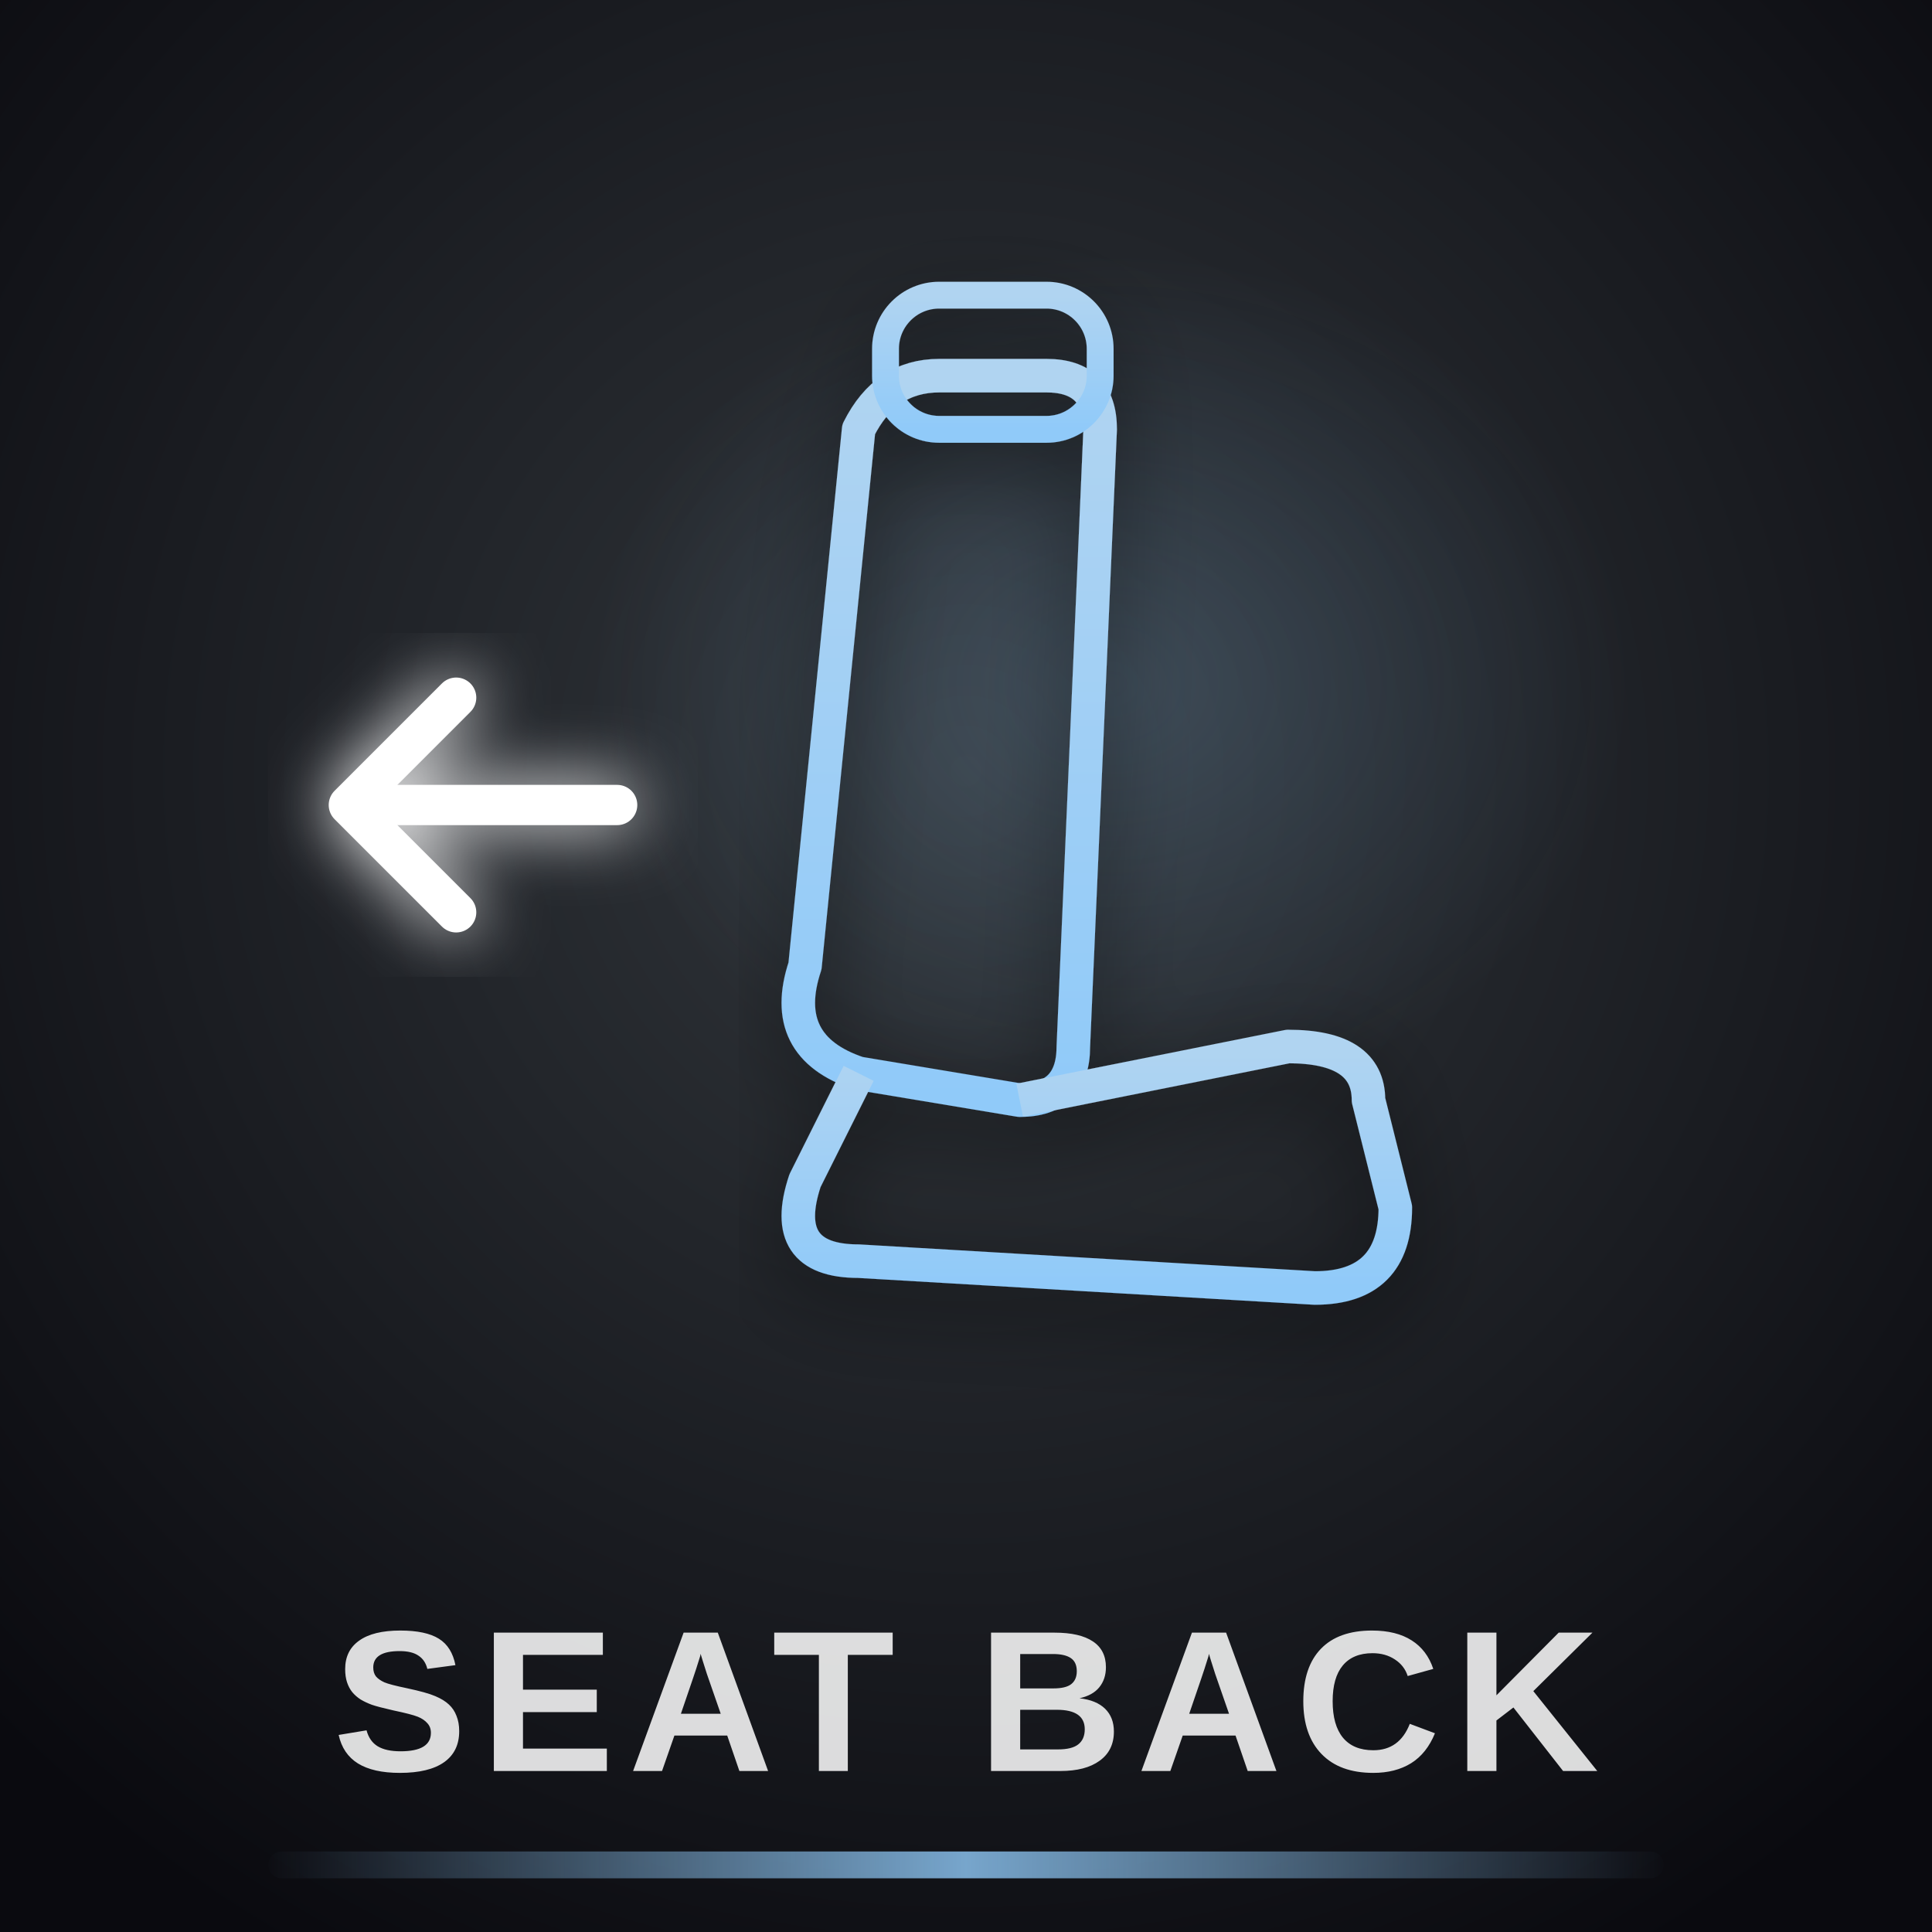
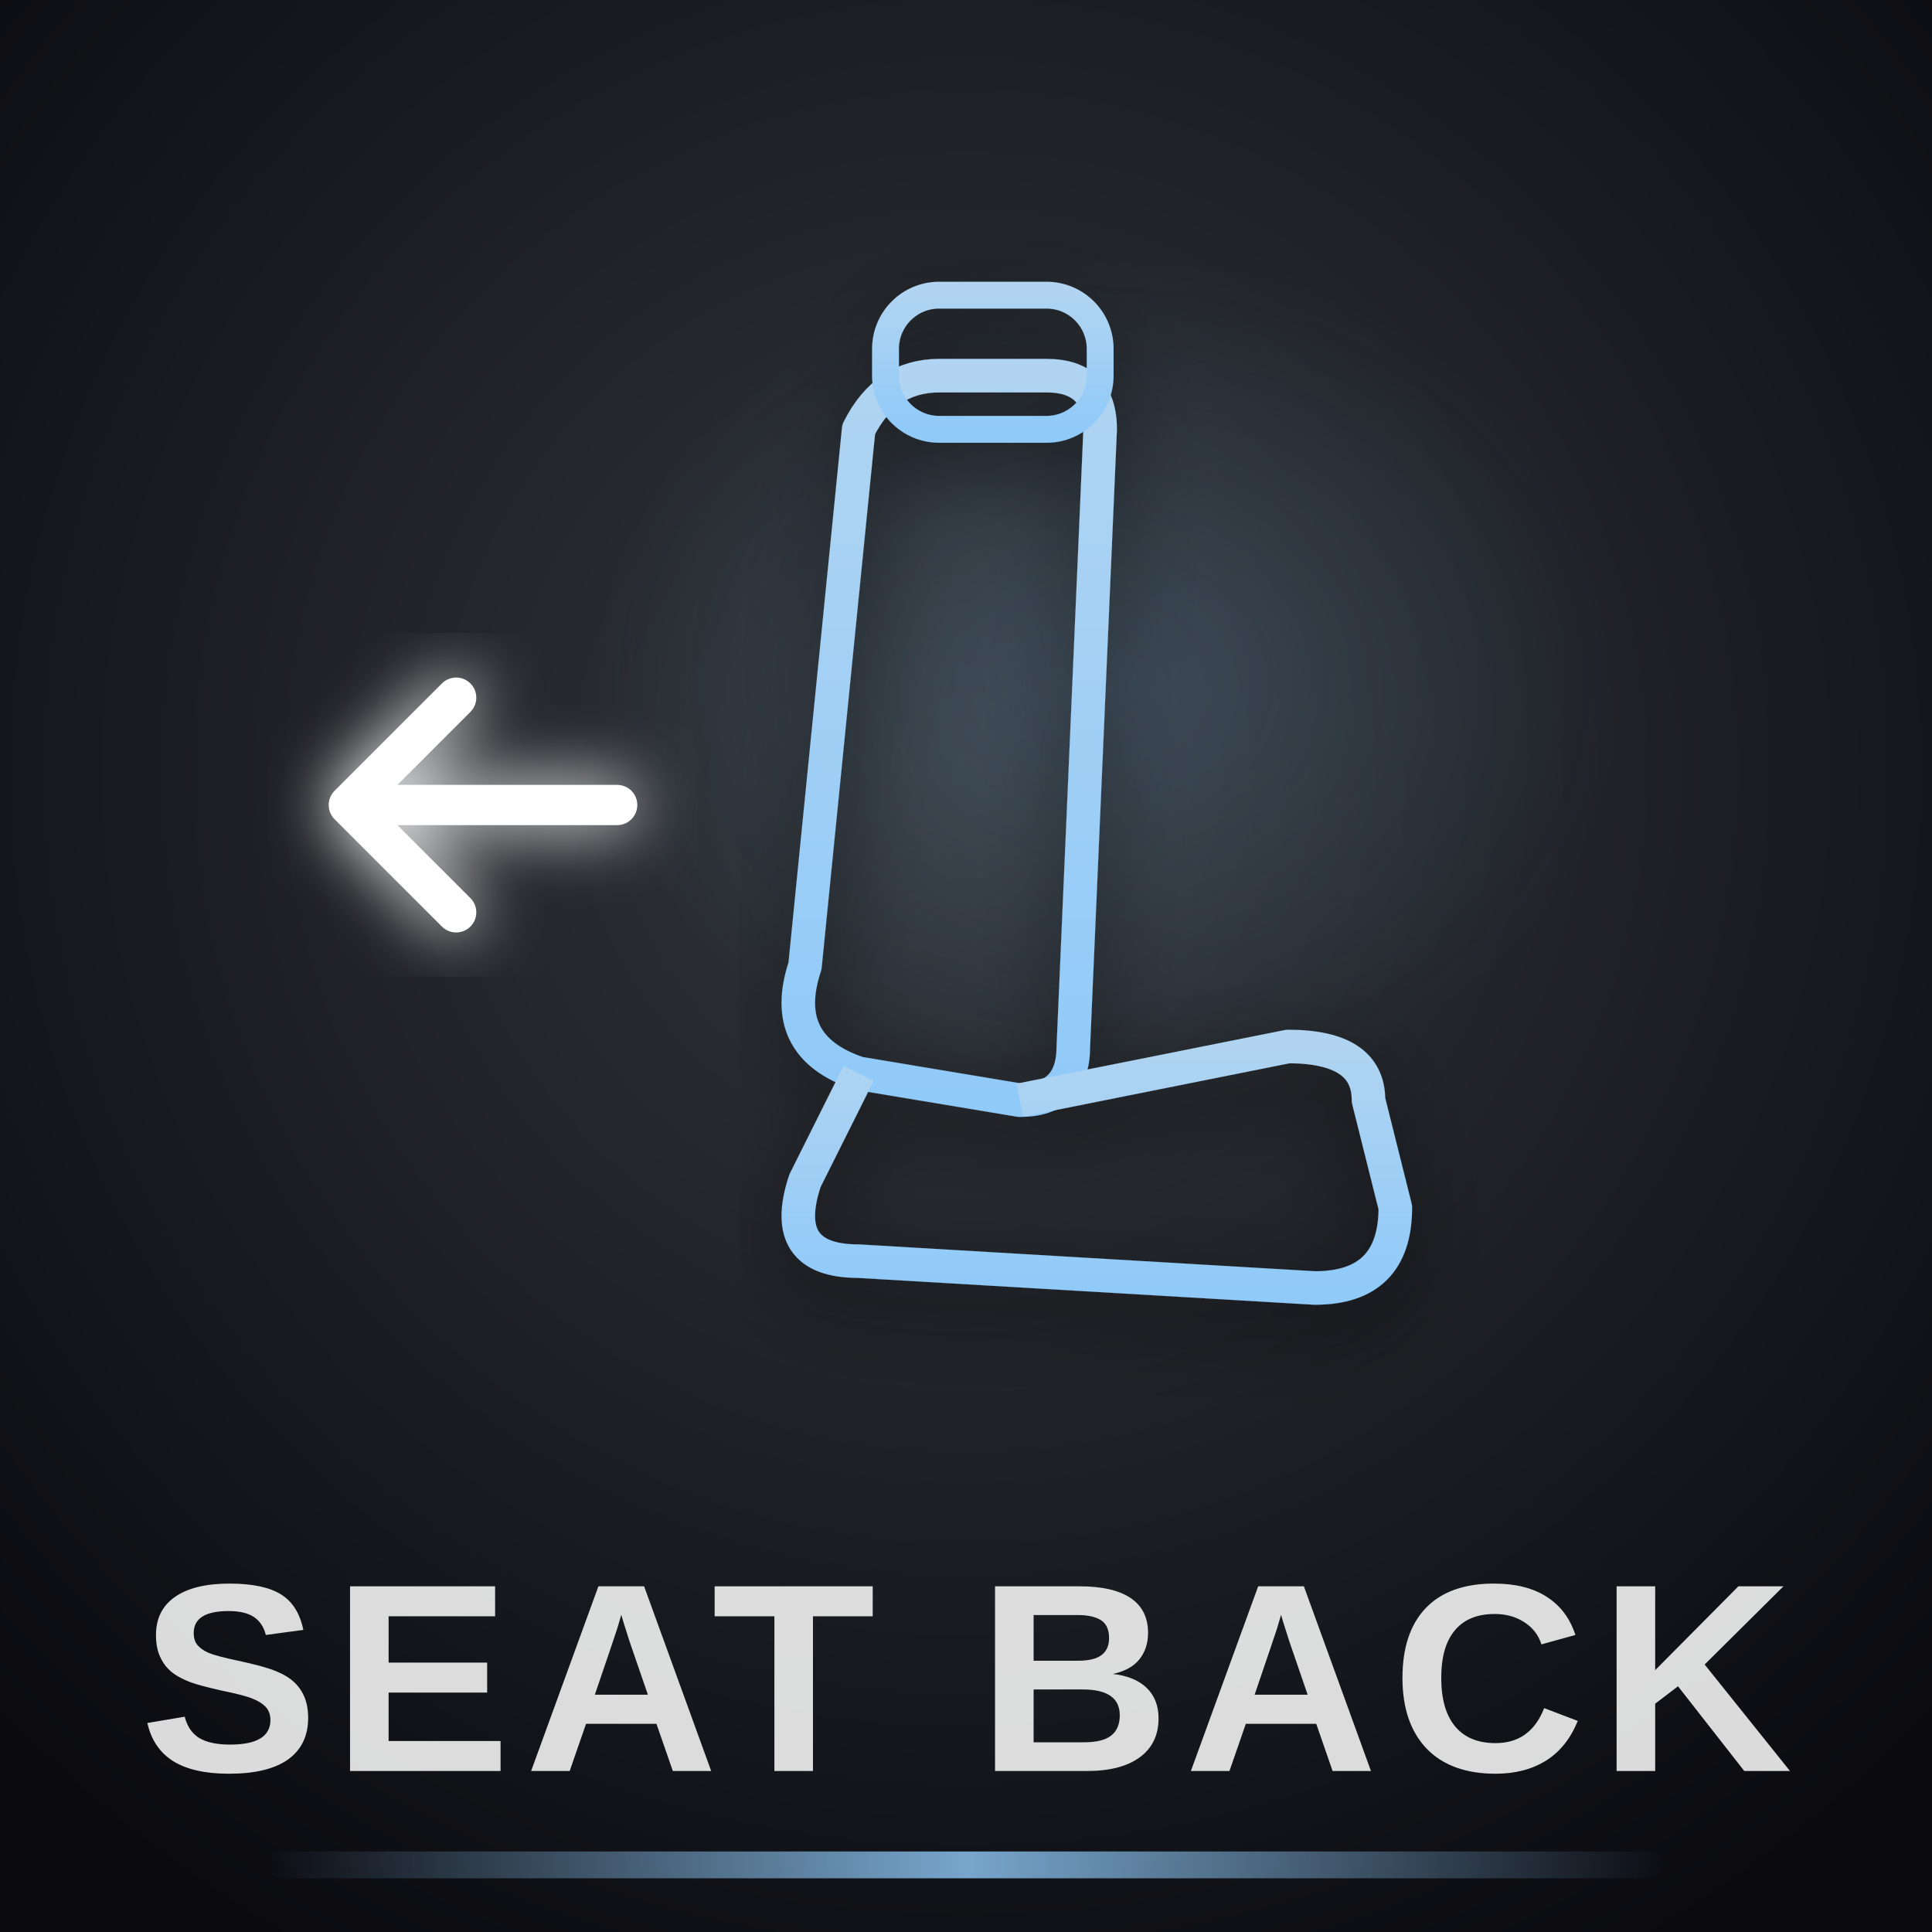
<svg xmlns="http://www.w3.org/2000/svg" viewBox="0 0 144 144" width="144" height="144">
  <defs>
    <radialGradient id="bg" cx="50%" cy="40%" r="70%">
      <stop offset="0%" stop-color="#32373C" />
      <stop offset="100%" stop-color="#0a0a0f" />
    </radialGradient>
    <radialGradient id="silverGlow" cx="55%" cy="45%" r="40%">
      <stop offset="0%" stop-color="#90CAF9" stop-opacity="0.18" />
      <stop offset="100%" stop-color="#90CAF9" stop-opacity="0" />
    </radialGradient>
    <linearGradient id="seatGrad" x1="0" y1="0" x2="0" y2="1">
      <stop offset="0%" stop-color="#B0D4F1" />
      <stop offset="100%" stop-color="#90CAF9" />
    </linearGradient>
    <filter id="glow" x="-30%" y="-30%" width="160%" height="160%">
      <feGaussianBlur in="SourceGraphic" stdDeviation="2.5" result="blur" />
      <feMerge>
        <feMergeNode in="blur" />
        <feMergeNode in="SourceGraphic" />
      </feMerge>
    </filter>
    <filter id="shadow" x="-10%" y="-10%" width="130%" height="130%">
      <feDropShadow dx="0" dy="2" stdDeviation="3" flood-color="#000" flood-opacity="0.5" />
    </filter>
    <linearGradient id="borderAccent" x1="0" y1="0" x2="1" y2="0">
      <stop offset="0%" stop-color="#90CAF9" stop-opacity="0" />
      <stop offset="50%" stop-color="#90CAF9" stop-opacity="0.8" />
      <stop offset="100%" stop-color="#90CAF9" stop-opacity="0" />
    </linearGradient>
  </defs>
  <rect width="144" height="144" fill="url(#bg)" />
  <ellipse cx="78" cy="55" rx="48" ry="40" fill="url(#silverGlow)" />
  <g filter="url(#shadow)">
    <path d="M70 28 Q66 28 64 32 L60 72 Q58 78 64 80 L76 82 Q80 82 80 78 L82 32 Q82 28 78 28 Z" fill="none" stroke="url(#seatGrad)" stroke-width="2.5" stroke-linejoin="round" />
    <path d="M64 80 L60 88 Q58 94 64 94 L98 96 Q104 96 104 90 L102 82 Q102 78 96 78 L76 82" fill="none" stroke="url(#seatGrad)" stroke-width="2.5" stroke-linejoin="round" />
    <rect x="66" y="22" width="16" height="10" rx="4" fill="none" stroke="url(#seatGrad)" stroke-width="2" />
  </g>
  <g filter="url(#glow)">
    <line x1="46" y1="60" x2="28" y2="60" stroke="#ffffff" stroke-width="3" stroke-linecap="round" />
    <polyline points="34,52 26,60 34,68" fill="none" stroke="#ffffff" stroke-width="3" stroke-linecap="round" stroke-linejoin="round" />
  </g>
  <rect x="20" y="138" width="104" height="2" rx="1" fill="url(#borderAccent)" />
-   <text x="72" y="132" text-anchor="middle" font-family="'Segoe UI', Arial, sans-serif" font-size="15" font-weight="700" fill="#ffffff" opacity="0.85" letter-spacing="1">SEAT BACK</text>
+   <text x="72" y="132" text-anchor="middle" font-family="'Segoe UI', Arial, sans-serif" font-size="20" font-weight="700" fill="#ffffff" opacity="0.85" letter-spacing="1">SEAT BACK</text>
</svg>
